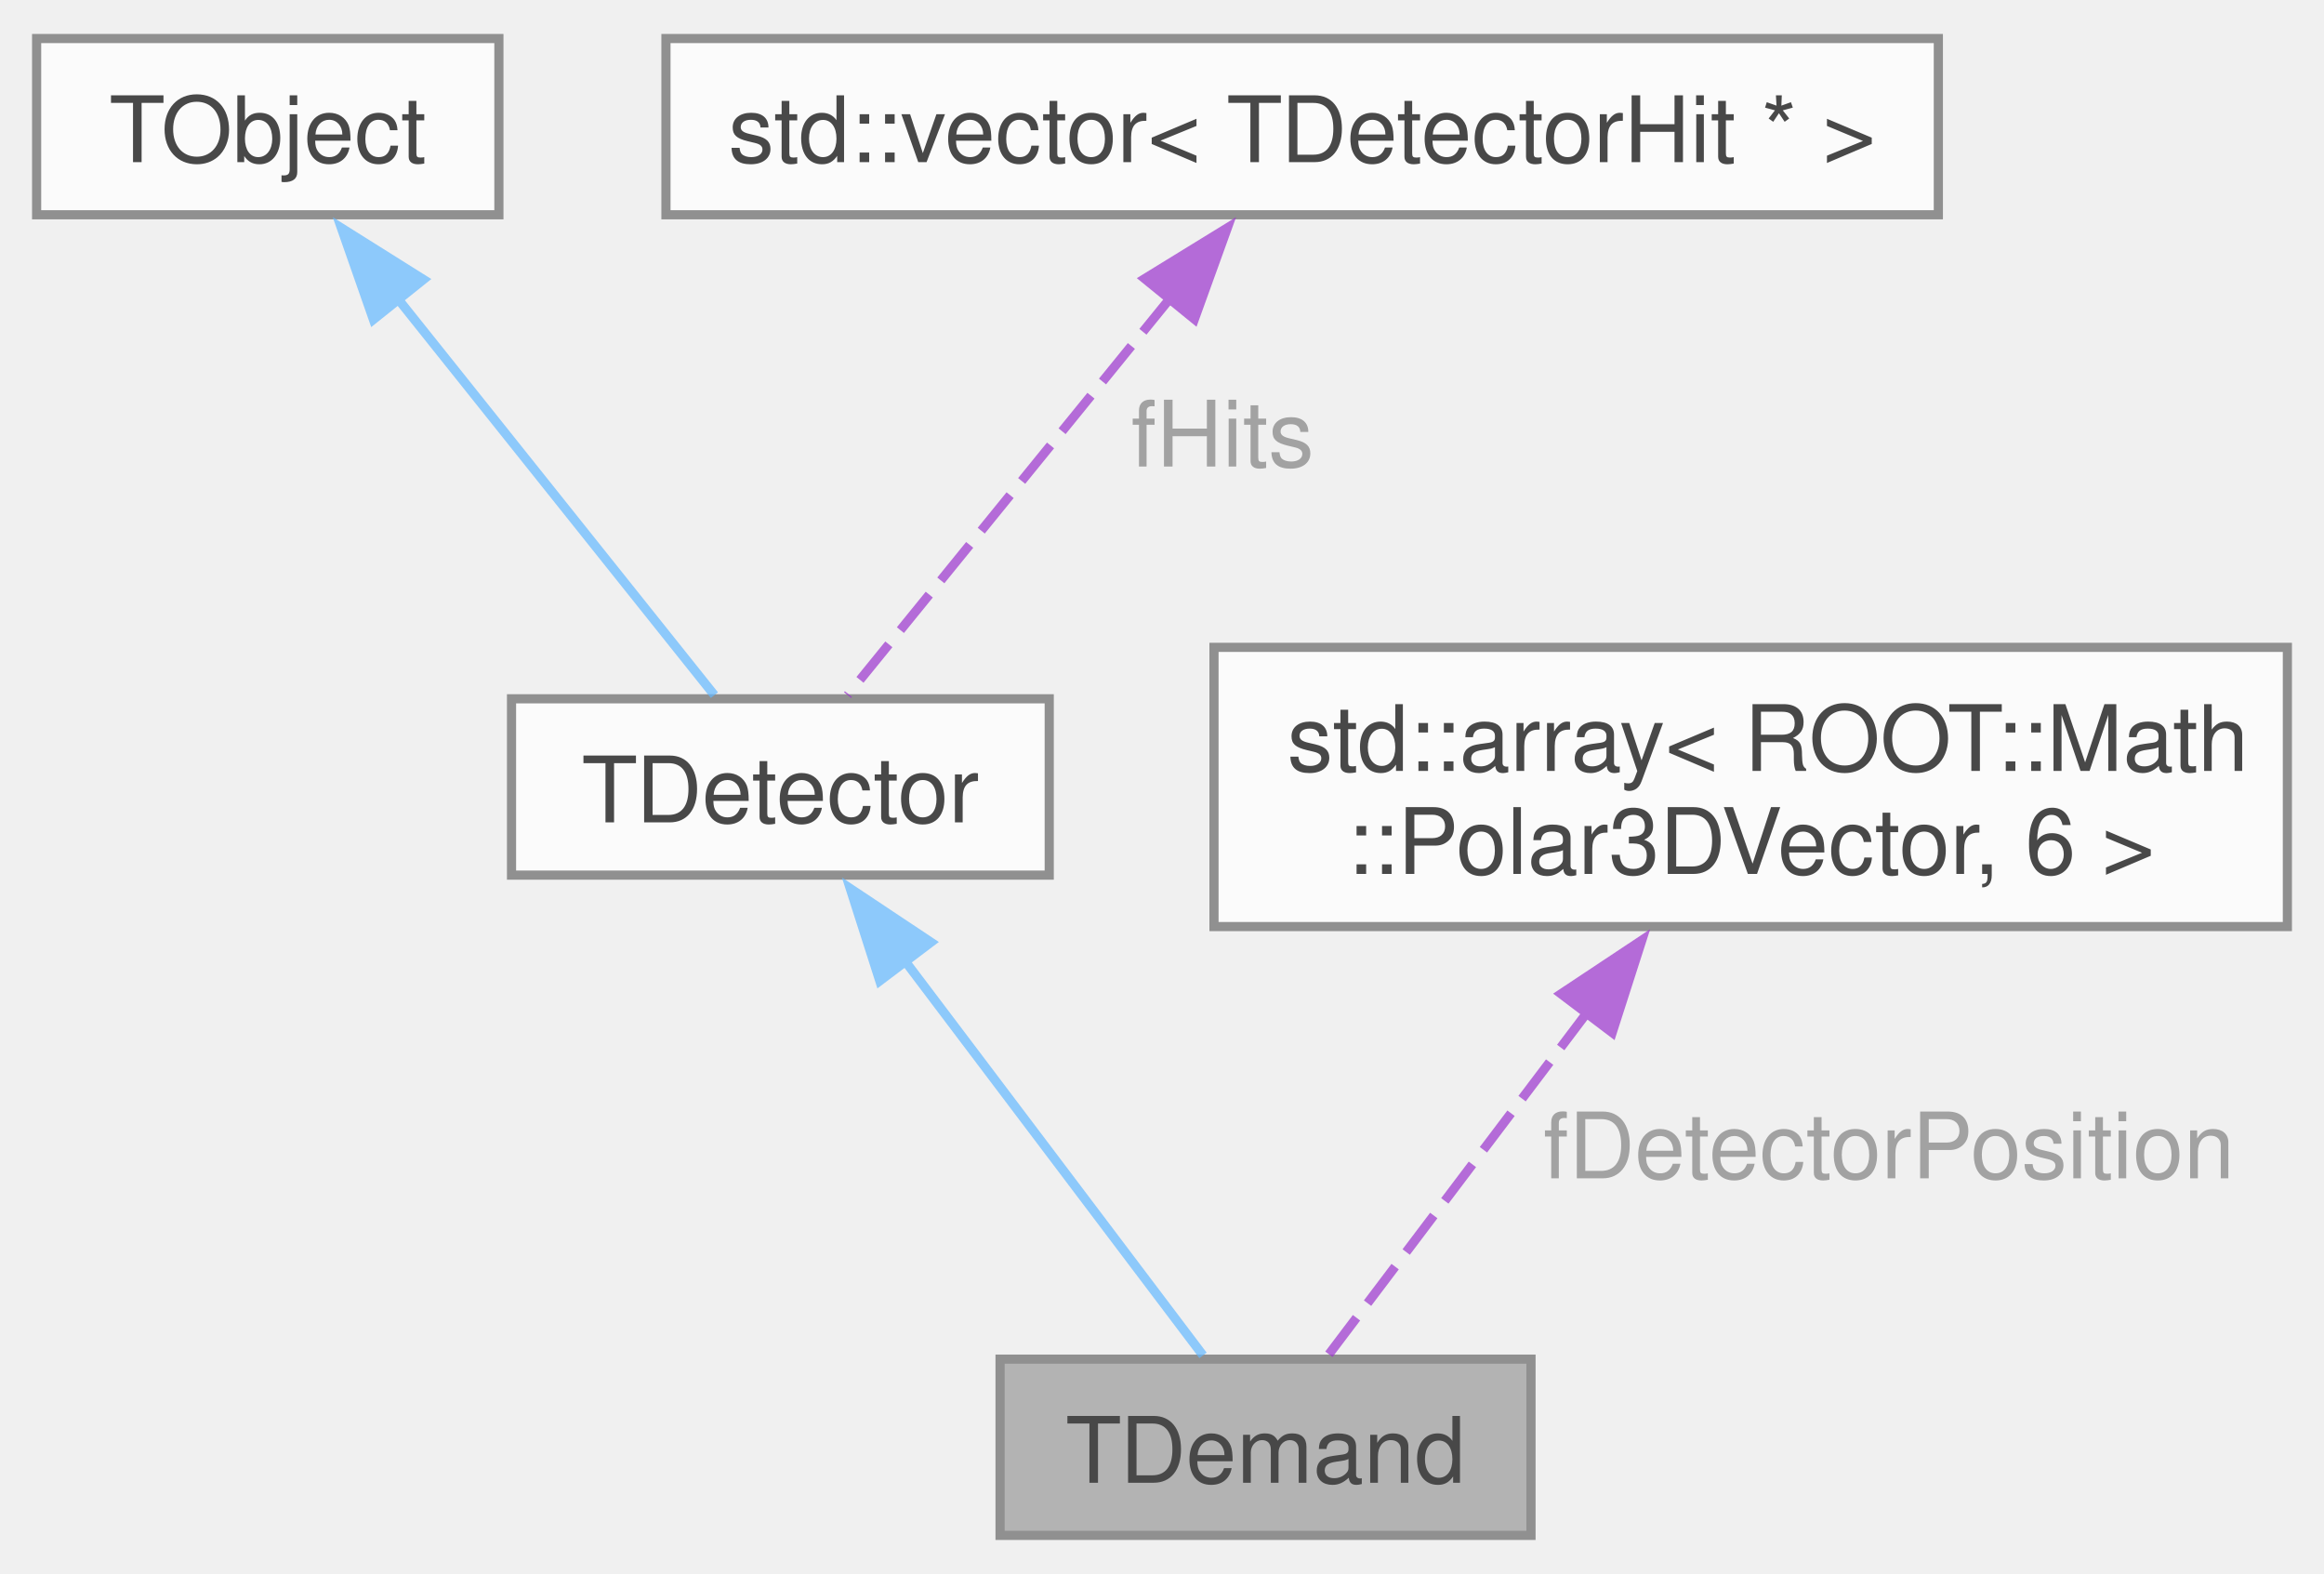
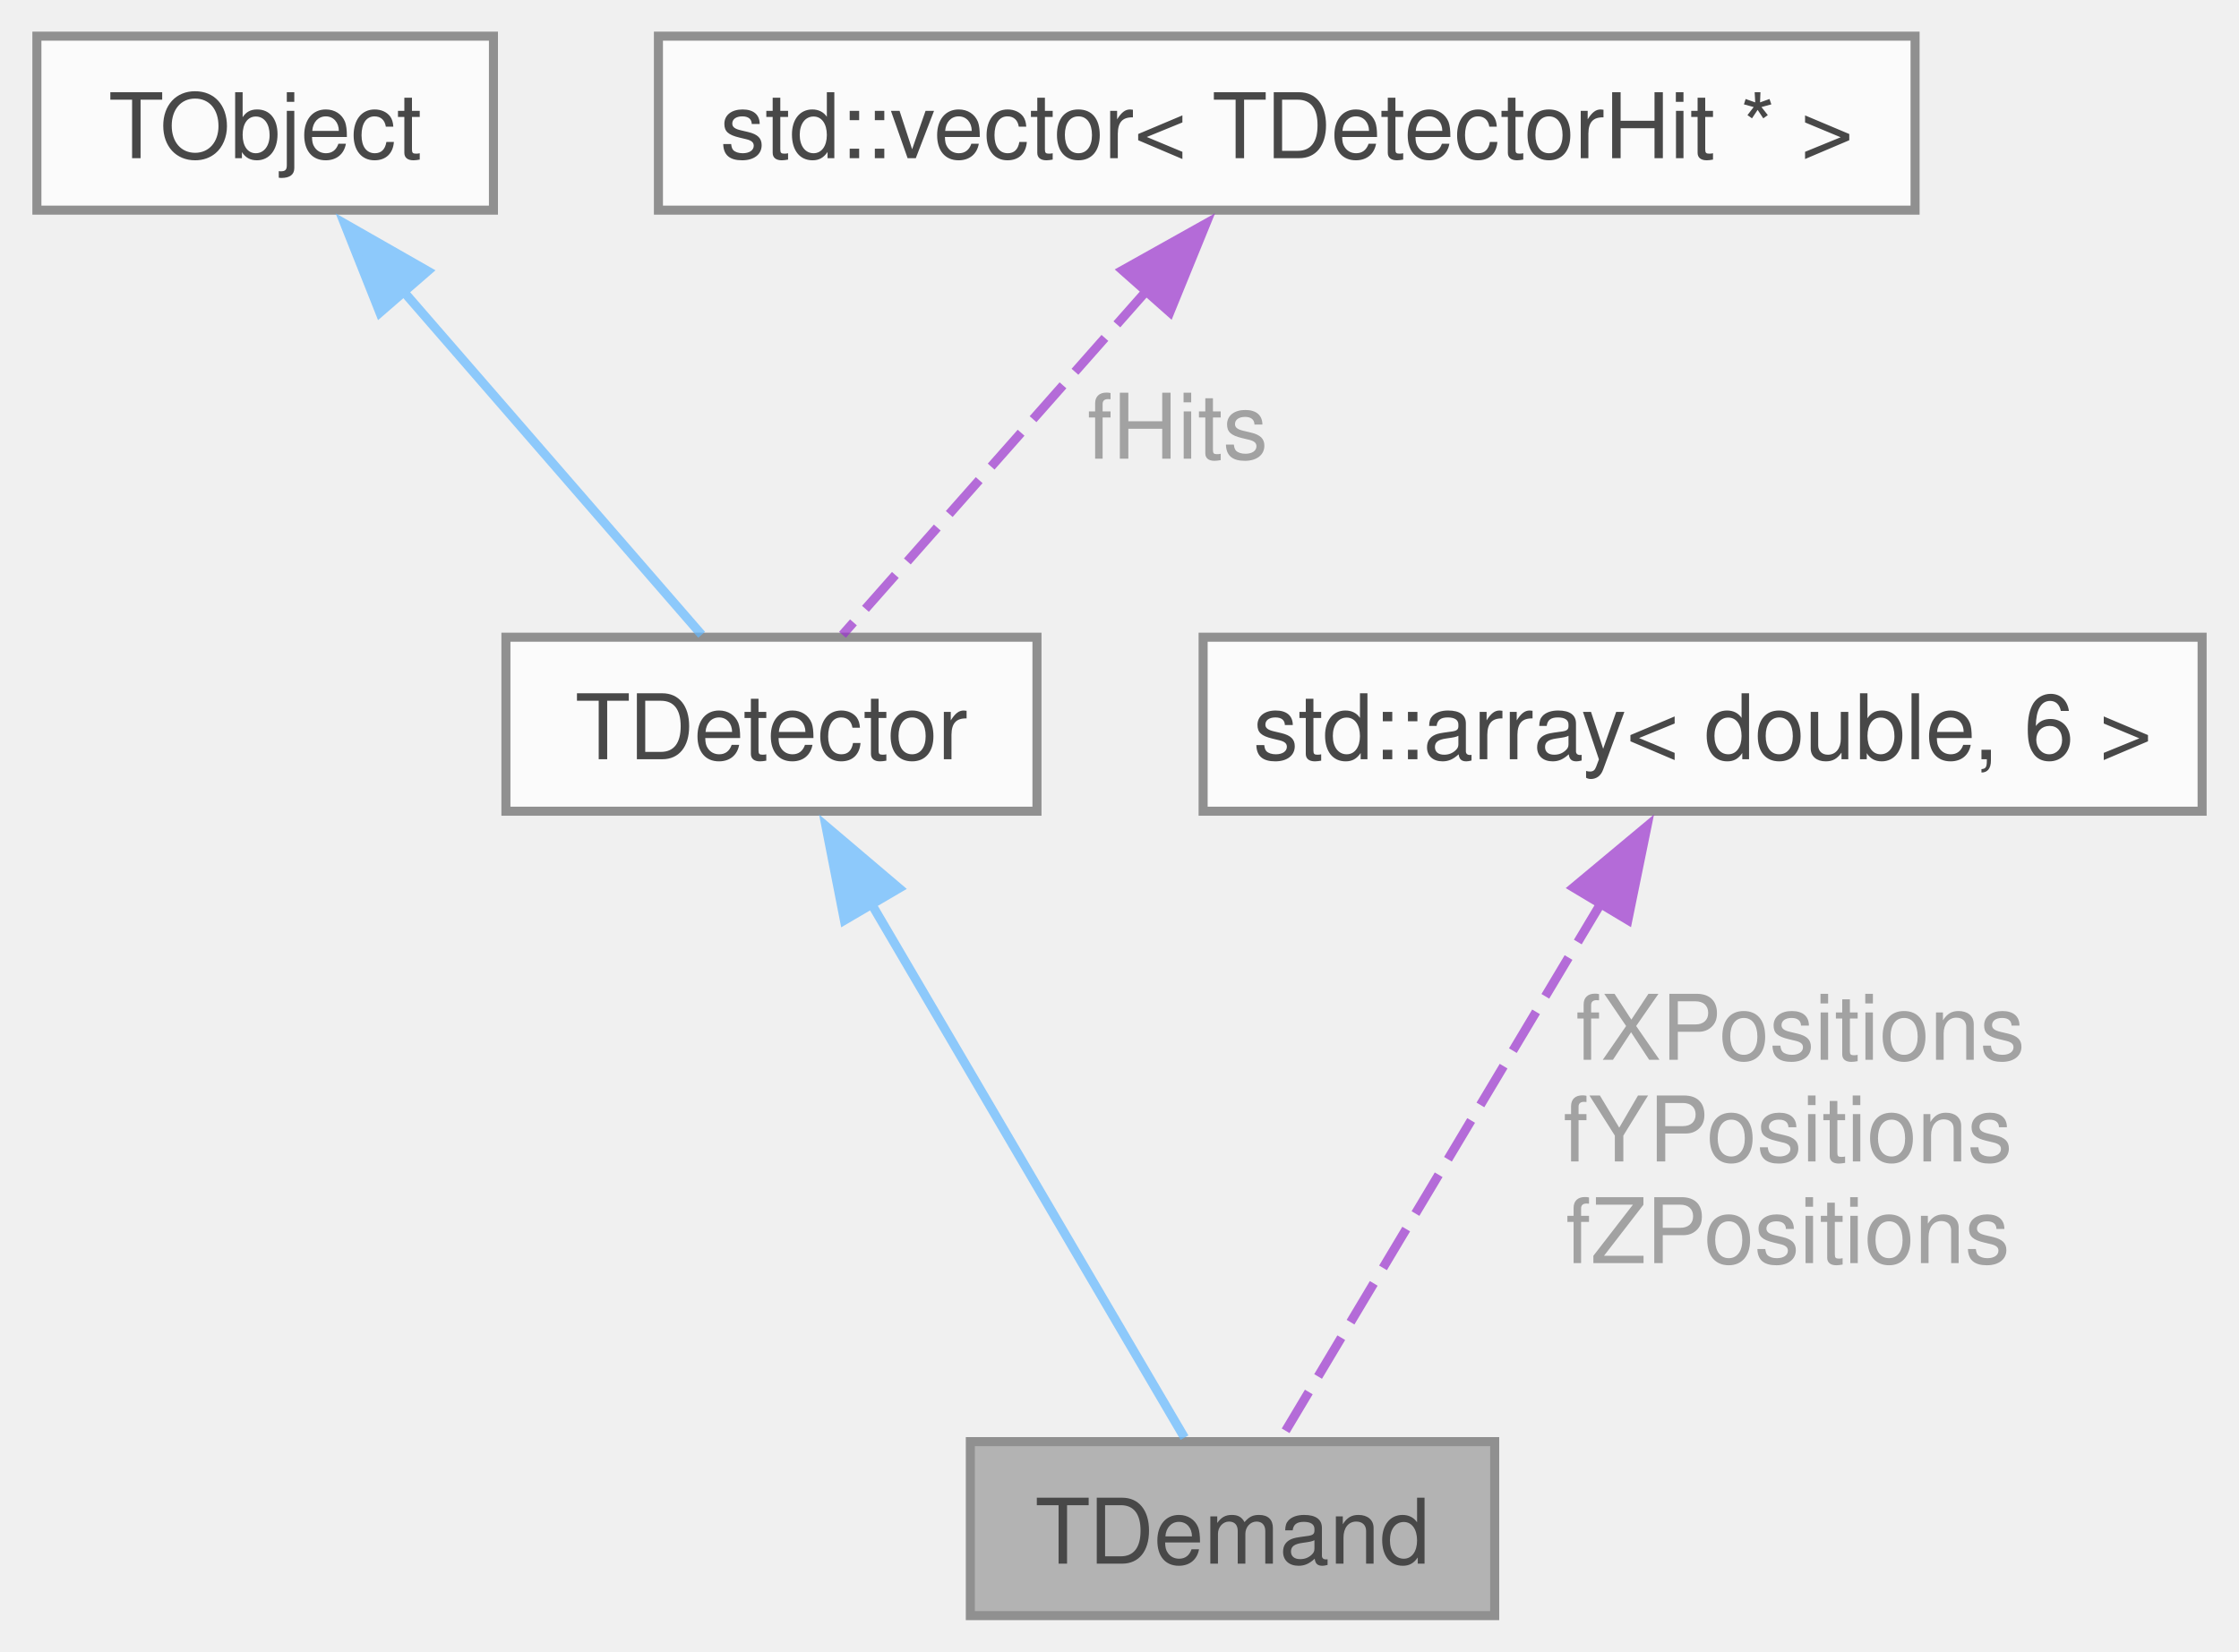
- <svg xmlns="http://www.w3.org/2000/svg" xmlns:xlink="http://www.w3.org/1999/xlink" width="254pt" height="172pt" viewBox="0.00 0.00 253.88 171.50">
+ <svg xmlns="http://www.w3.org/2000/svg" xmlns:xlink="http://www.w3.org/1999/xlink" width="248pt" height="183pt" viewBox="0.00 0.00 247.50 182.75">
  <svg id="main" version="1.1" xml:space="preserve">
    <style type="text/css">
.node, .edge {opacity: 0.7;}
.node.selected, .edge.selected {opacity: 1;}
.edge:hover path { stroke: red; }
.edge:hover polygon { stroke: red; fill: red; }
</style>
    <svg id="graph" class="graph">
-       <g id="graph0" class="graph" transform="scale(1 1) rotate(0) translate(4 167.5)">
+       <g id="graph0" class="graph" transform="scale(1 1) rotate(0) translate(4 178.75)">
        <g id="Node000001" class="node">
          <g id="a_Node000001">
            <a xlink:title=" ">
-               <polygon fill="#999999" stroke="#666666" points="163.25,-19.25 105.25,-19.25 105.25,0 163.25,0 163.25,-19.25" />
-               <text text-anchor="middle" x="134.25" y="-5.75" font-family="Helvetica,sans-Serif" font-size="10.00">TDemand</text>
+               <polygon fill="#999999" stroke="#666666" points="161.25,-19.25 103.25,-19.25 103.25,0 161.25,0 161.25,-19.25" />
+               <text text-anchor="middle" x="132.25" y="-5.75" font-family="Helvetica,sans-Serif" font-size="10.00">TDemand</text>
            </a>
          </g>
        </g>
        <g id="Node000002" class="node">
          <g id="a_Node000002">
            <a xlink:href="class_t_detector.html" target="_top" xlink:title=" ">
-               <polygon fill="white" stroke="#666666" points="110.62,-91.38 51.88,-91.38 51.88,-72.12 110.62,-72.12 110.62,-91.38" />
-               <text text-anchor="middle" x="81.25" y="-77.88" font-family="Helvetica,sans-Serif" font-size="10.00">TDetector</text>
+               <polygon fill="white" stroke="#666666" points="110.62,-108.25 51.88,-108.25 51.88,-89 110.62,-89 110.62,-108.25" />
+               <text text-anchor="middle" x="81.25" y="-94.75" font-family="Helvetica,sans-Serif" font-size="10.00">TDetector</text>
            </a>
          </g>
        </g>
        <g id="edge1_Node000001_Node000002" class="edge">
          <g id="a_edge1_Node000001_Node000002">
            <a xlink:title=" ">
-               <path fill="none" stroke="#63b8ff" d="M94.8,-62.83C105.23,-49.02 119.21,-30.52 127.42,-19.66" />
-               <polygon fill="#63b8ff" stroke="#63b8ff" points="92.11,-60.57 88.88,-70.66 97.7,-64.79 92.11,-60.57" />
+               <path fill="none" stroke="#63b8ff" d="M92.27,-78.82C102.98,-60.56 118.78,-33.61 126.94,-19.69" />
+               <polygon fill="#63b8ff" stroke="#63b8ff" points="89.32,-76.94 87.28,-87.34 95.36,-80.48 89.32,-76.94" />
            </a>
          </g>
        </g>
        <g id="Node000003" class="node">
          <g id="a_Node000003">
            <a xlink:title=" ">
-               <polygon fill="white" stroke="#666666" points="50.5,-163.5 0,-163.5 0,-144.25 50.5,-144.25 50.5,-163.5" />
-               <text text-anchor="middle" x="25.25" y="-150" font-family="Helvetica,sans-Serif" font-size="10.00">TObject</text>
+               <polygon fill="white" stroke="#666666" points="50.5,-174.75 0,-174.75 0,-155.5 50.5,-155.5 50.5,-174.75" />
+               <text text-anchor="middle" x="25.25" y="-161.25" font-family="Helvetica,sans-Serif" font-size="10.00">TObject</text>
            </a>
          </g>
        </g>
        <g id="edge2_Node000002_Node000003" class="edge">
          <g id="a_edge2_Node000002_Node000003">
            <a xlink:title=" ">
-               <path fill="none" stroke="#63b8ff" d="M39.24,-135.35C50.3,-121.51 65.28,-102.75 74.04,-91.78" />
-               <polygon fill="#63b8ff" stroke="#63b8ff" points="36.79,-132.81 33.29,-142.81 42.26,-137.18 36.79,-132.81" />
+               <path fill="none" stroke="#63b8ff" d="M40.46,-146.61C51.16,-134.28 65.03,-118.31 73.53,-108.52" />
+               <polygon fill="#63b8ff" stroke="#63b8ff" points="37.94,-144.17 34.03,-154.01 43.23,-148.76 37.94,-144.17" />
            </a>
          </g>
        </g>
        <g id="Node000004" class="node">
          <g id="a_Node000004">
            <a xlink:title=" ">
-               <polygon fill="white" stroke="#666666" points="207.75,-163.5 68.75,-163.5 68.75,-144.25 207.75,-144.25 207.75,-163.5" />
-               <text text-anchor="middle" x="138.25" y="-150" font-family="Helvetica,sans-Serif" font-size="10.00">std::vector&lt; TDetectorHit * &gt;</text>
+               <polygon fill="white" stroke="#666666" points="207.75,-174.75 68.75,-174.75 68.75,-155.5 207.75,-155.5 207.75,-174.75" />
+               <text text-anchor="middle" x="138.25" y="-161.25" font-family="Helvetica,sans-Serif" font-size="10.00">std::vector&lt; TDetectorHit * &gt;</text>
            </a>
          </g>
        </g>
        <g id="edge3_Node000002_Node000004" class="edge">
          <g id="a_edge3_Node000002_Node000004">
            <a xlink:title=" ">
-               <path fill="none" stroke="#9a32cd" stroke-dasharray="5,2" d="M124.01,-135.35C112.75,-121.51 97.51,-102.75 88.59,-91.78" />
-               <polygon fill="#9a32cd" stroke="#9a32cd" points="121.05,-137.27 130.08,-142.82 126.48,-132.85 121.05,-137.27" />
+               <path fill="none" stroke="#9a32cd" stroke-dasharray="5,2" d="M122.77,-146.61C111.88,-134.28 97.76,-118.31 89.11,-108.52" />
+               <polygon fill="#9a32cd" stroke="#9a32cd" points="120.08,-148.85 129.32,-154.02 125.32,-144.21 120.08,-148.85" />
            </a>
          </g>
-           <text text-anchor="middle" x="128.16" y="-116.75" font-family="Helvetica,sans-Serif" font-size="10.00" fill="grey"> fHits</text>
+           <text text-anchor="middle" x="124.79" y="-128" font-family="Helvetica,sans-Serif" font-size="10.00" fill="grey"> fHits</text>
        </g>
        <g id="Node000005" class="node">
          <g id="a_Node000005">
            <a xlink:title=" ">
-               <polygon fill="white" stroke="#666666" points="245.88,-97 128.62,-97 128.62,-66.5 245.88,-66.5 245.88,-97" />
-               <text text-anchor="start" x="136.62" y="-83.5" font-family="Helvetica,sans-Serif" font-size="10.00">std::array&lt; ROOT::Math</text>
-               <text text-anchor="middle" x="187.25" y="-72.25" font-family="Helvetica,sans-Serif" font-size="10.00">::Polar3DVector, 6 &gt;</text>
+               <polygon fill="white" stroke="#666666" points="239.5,-108.25 129,-108.25 129,-89 239.5,-89 239.5,-108.25" />
+               <text text-anchor="middle" x="184.25" y="-94.75" font-family="Helvetica,sans-Serif" font-size="10.00">std::array&lt; double, 6 &gt;</text>
            </a>
          </g>
        </g>
        <g id="edge4_Node000001_Node000005" class="edge">
          <g id="a_edge4_Node000001_Node000005">
            <a xlink:title=" ">
-               <path fill="none" stroke="#9a32cd" stroke-dasharray="5,2" d="M169.51,-57.28C159.67,-44.26 148.01,-28.82 140.87,-19.38" />
-               <polygon fill="#9a32cd" stroke="#9a32cd" points="166.53,-59.15 175.36,-65.01 172.12,-54.92 166.53,-59.15" />
+               <path fill="none" stroke="#9a32cd" stroke-dasharray="5,2" d="M173.01,-78.82C162.1,-60.56 145.99,-33.61 137.67,-19.69" />
+               <polygon fill="#9a32cd" stroke="#9a32cd" points="169.97,-80.56 178.1,-87.34 175.98,-76.96 169.97,-80.56" />
            </a>
          </g>
-           <text text-anchor="middle" x="200.96" y="-39" font-family="Helvetica,sans-Serif" font-size="10.00" fill="grey"> fDetectorPosition</text>
+           <text text-anchor="middle" x="193.68" y="-61.5" font-family="Helvetica,sans-Serif" font-size="10.00" fill="grey"> fXPositions</text>
+           <text text-anchor="middle" x="193.68" y="-50.25" font-family="Helvetica,sans-Serif" font-size="10.00" fill="grey">fYPositions</text>
+           <text text-anchor="middle" x="193.68" y="-39" font-family="Helvetica,sans-Serif" font-size="10.00" fill="grey">fZPositions</text>
        </g>
      </g>
    </svg>
  </svg>
  <style type="text/css">

[data-mouse-over-selected='false'] { opacity: 0.7; }
[data-mouse-over-selected='true']  { opacity: 1.0; }

</style>
</svg>
